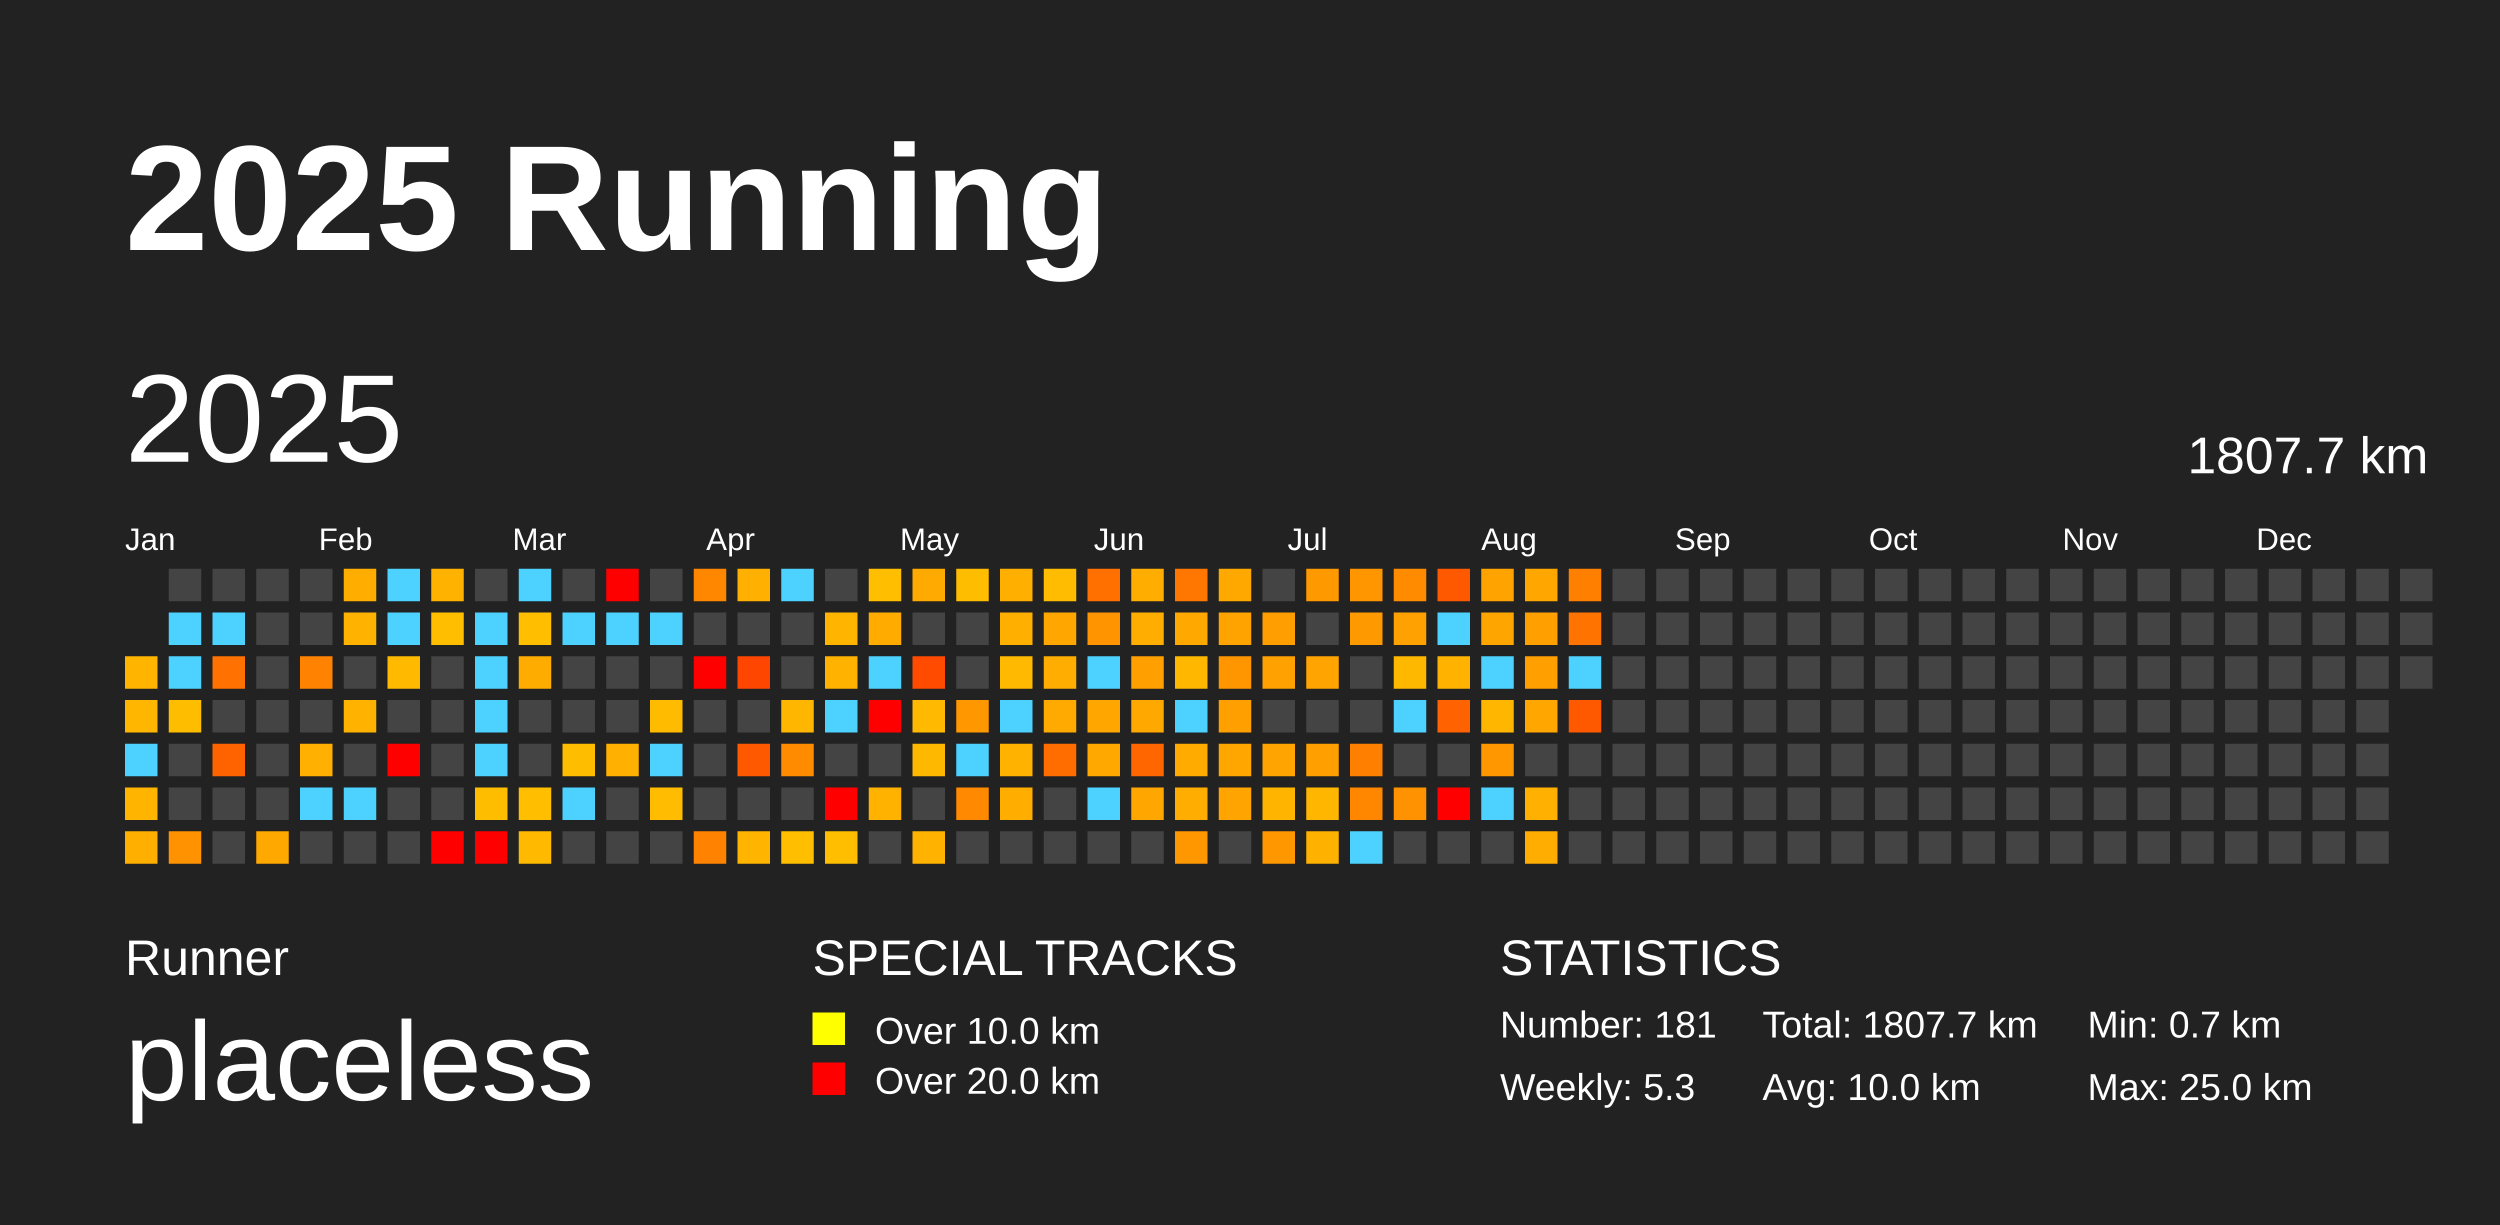
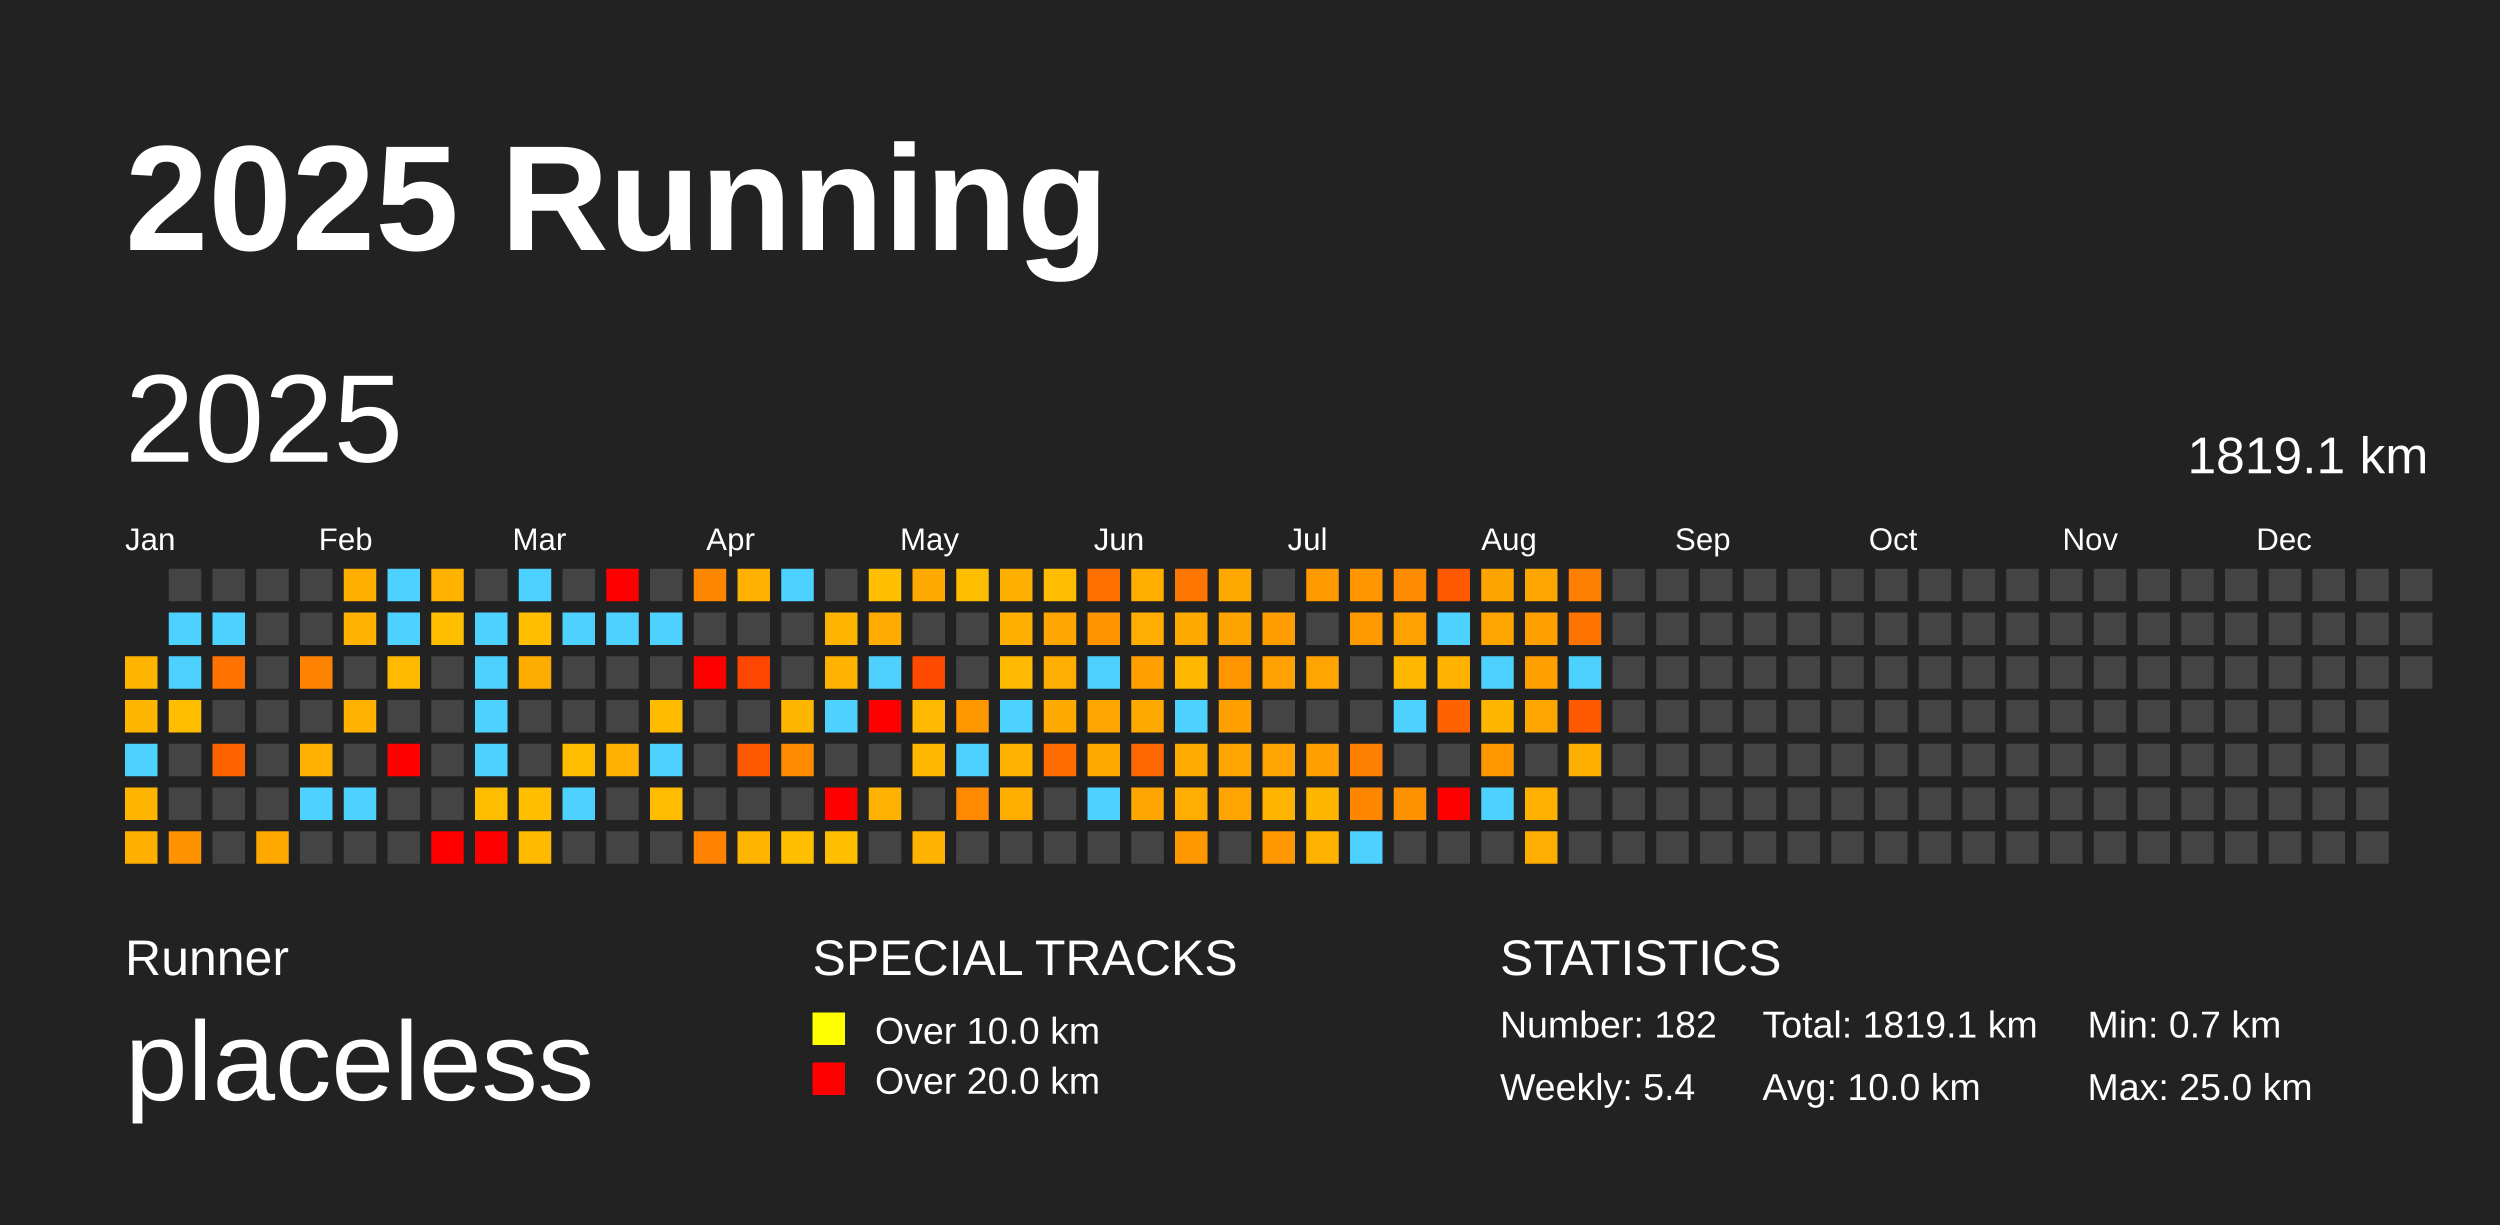
<svg xmlns="http://www.w3.org/2000/svg" baseProfile="full" height="98mm" version="1.1" viewBox="0,0,200,98" width="200mm">
  <defs />
  <rect fill="#222222" height="98" width="200" x="0" y="0" />
  <text fill="#FFFFFF" style="font-size:12px; font-family:Arial; font-weight:bold;" x="10" y="20">2025 Running</text>
  <text fill="#FFFFFF" style="font-size:4px; font-family:Arial" x="10" y="78">Runner</text>
  <text fill="#FFFFFF" style="font-size:9px; font-family:Arial" x="10" y="88">placeless</text>
  <text fill="#FFFFFF" style="font-size:4px; font-family:Arial" x="65" y="78">SPECIAL TRACKS</text>
  <rect fill="yellow" height="2.6" width="2.6" x="65" y="81" />
  <text fill="#FFFFFF" style="font-size:3px; font-family:Arial" x="70" y="83.5">Over 10.0 km</text>
  <rect fill="red" height="2.6" width="2.6" x="65" y="85" />
  <text fill="#FFFFFF" style="font-size:3px; font-family:Arial" x="70" y="87.5">Over 20.0 km</text>
  <text fill="#FFFFFF" style="font-size:4px; font-family:Arial" x="120" y="78">STATISTICS</text>
-   <text fill="#FFFFFF" style="font-size:3px; font-family:Arial" x="120" y="83">Number: 181</text>
-   <text fill="#FFFFFF" style="font-size:3px; font-family:Arial" x="120" y="88">Weekly: 5.3</text>
-   <text fill="#FFFFFF" style="font-size:3px; font-family:Arial" x="141" y="83">Total: 1807.7 km</text>
+   <text fill="#FFFFFF" style="font-size:3px; font-family:Arial" x="120" y="83">Number: 182</text>
+   <text fill="#FFFFFF" style="font-size:3px; font-family:Arial" x="120" y="88">Weekly: 5.4</text>
+   <text fill="#FFFFFF" style="font-size:3px; font-family:Arial" x="141" y="83">Total: 1819.1 km</text>
  <text fill="#FFFFFF" style="font-size:3px; font-family:Arial" x="141" y="88">Avg: 10.0 km</text>
  <text fill="#FFFFFF" style="font-size:3px; font-family:Arial" x="167" y="83">Min: 0.7 km</text>
  <text fill="#FFFFFF" style="font-size:3px; font-family:Arial" x="167" y="88">Max: 25.0 km</text>
  <text dominant-baseline="hanging" fill="#FFFFFF" style="font-size:10.0px; font-family:Arial;" x="10" y="30">2025</text>
-   <text dominant-baseline="hanging" fill="#FFFFFF" style="font-size:4.125px; font-family:Arial;" x="175" y="35">1807.7 km</text>
+   <text dominant-baseline="hanging" fill="#FFFFFF" style="font-size:4.125px; font-family:Arial;" x="175" y="35">1819.1 km</text>
  <text fill="#FFFFFF" style="font-size:2.5px; font-family:Arial" x="10.0" y="44">Jan</text>
  <text fill="#FFFFFF" style="font-size:2.5px; font-family:Arial" x="25.5" y="44">Feb</text>
  <text fill="#FFFFFF" style="font-size:2.5px; font-family:Arial" x="41.0" y="44">Mar</text>
  <text fill="#FFFFFF" style="font-size:2.5px; font-family:Arial" x="56.5" y="44">Apr</text>
  <text fill="#FFFFFF" style="font-size:2.5px; font-family:Arial" x="72.0" y="44">May</text>
  <text fill="#FFFFFF" style="font-size:2.5px; font-family:Arial" x="87.5" y="44">Jun</text>
  <text fill="#FFFFFF" style="font-size:2.5px; font-family:Arial" x="103.0" y="44">Jul</text>
  <text fill="#FFFFFF" style="font-size:2.5px; font-family:Arial" x="118.5" y="44">Aug</text>
  <text fill="#FFFFFF" style="font-size:2.5px; font-family:Arial" x="134.0" y="44">Sep</text>
  <text fill="#FFFFFF" style="font-size:2.5px; font-family:Arial" x="149.5" y="44">Oct</text>
  <text fill="#FFFFFF" style="font-size:2.5px; font-family:Arial" x="165.0" y="44">Nov</text>
  <text fill="#FFFFFF" style="font-size:2.5px; font-family:Arial" x="180.5" y="44">Dec</text>
  <rect fill="#ffb500" height="2.6" width="2.6" x="10.0" y="52.5" />
  <rect fill="#ffb600" height="2.6" width="2.6" x="10.0" y="56.0" />
  <rect fill="#4dd2ff" height="2.6" width="2.6" x="10.0" y="59.5" />
  <rect fill="#ffb400" height="2.6" width="2.6" x="10.0" y="63.0" />
  <rect fill="#ffaf00" height="2.6" width="2.6" x="10.0" y="66.5" />
  <rect fill="#444444" height="2.6" width="2.6" x="13.5" y="45.5" />
  <rect fill="#4dd2ff" height="2.6" width="2.6" x="13.5" y="49.0" />
  <rect fill="#4dd2ff" height="2.6" width="2.6" x="13.5" y="52.5" />
  <rect fill="#ffbd00" height="2.6" width="2.6" x="13.5" y="56.0" />
  <rect fill="#444444" height="2.6" width="2.6" x="13.5" y="59.5" />
  <rect fill="#444444" height="2.6" width="2.6" x="13.5" y="63.0" />
  <rect fill="#ff9200" height="2.6" width="2.6" x="13.5" y="66.5" />
  <rect fill="#444444" height="2.6" width="2.6" x="17.0" y="45.5" />
  <rect fill="#4dd2ff" height="2.6" width="2.6" x="17.0" y="49.0" />
  <rect fill="#ff7100" height="2.6" width="2.6" x="17.0" y="52.5" />
  <rect fill="#444444" height="2.6" width="2.6" x="17.0" y="56.0" />
  <rect fill="#ff6300" height="2.6" width="2.6" x="17.0" y="59.5" />
  <rect fill="#444444" height="2.6" width="2.6" x="17.0" y="63.0" />
  <rect fill="#444444" height="2.6" width="2.6" x="17.0" y="66.5" />
  <rect fill="#444444" height="2.6" width="2.6" x="20.5" y="45.5" />
  <rect fill="#444444" height="2.6" width="2.6" x="20.5" y="49.0" />
  <rect fill="#444444" height="2.6" width="2.6" x="20.5" y="52.5" />
  <rect fill="#444444" height="2.6" width="2.6" x="20.5" y="56.0" />
  <rect fill="#444444" height="2.6" width="2.6" x="20.5" y="59.5" />
  <rect fill="#444444" height="2.6" width="2.6" x="20.5" y="63.0" />
  <rect fill="#ffa800" height="2.6" width="2.6" x="20.5" y="66.5" />
  <rect fill="#444444" height="2.6" width="2.6" x="24.0" y="45.5" />
  <rect fill="#444444" height="2.6" width="2.6" x="24.0" y="49.0" />
  <rect fill="#ff8300" height="2.6" width="2.6" x="24.0" y="52.5" />
  <rect fill="#444444" height="2.6" width="2.6" x="24.0" y="56.0" />
  <rect fill="#ffb000" height="2.6" width="2.6" x="24.0" y="59.5" />
  <rect fill="#4dd2ff" height="2.6" width="2.6" x="24.0" y="63.0" />
  <rect fill="#444444" height="2.6" width="2.6" x="24.0" y="66.5" />
  <rect fill="#ffae00" height="2.6" width="2.6" x="27.5" y="45.5" />
  <rect fill="#ffb200" height="2.6" width="2.6" x="27.5" y="49.0" />
  <rect fill="#444444" height="2.6" width="2.6" x="27.5" y="52.5" />
  <rect fill="#ffb200" height="2.6" width="2.6" x="27.5" y="56.0" />
  <rect fill="#444444" height="2.6" width="2.6" x="27.5" y="59.5" />
  <rect fill="#4dd2ff" height="2.6" width="2.6" x="27.5" y="63.0" />
  <rect fill="#444444" height="2.6" width="2.6" x="27.5" y="66.5" />
  <rect fill="#4dd2ff" height="2.6" width="2.6" x="31.0" y="45.5" />
  <rect fill="#4dd2ff" height="2.6" width="2.6" x="31.0" y="49.0" />
  <rect fill="#ffba00" height="2.6" width="2.6" x="31.0" y="52.5" />
  <rect fill="#444444" height="2.6" width="2.6" x="31.0" y="56.0" />
  <rect fill="red" height="2.6" width="2.6" x="31.0" y="59.5" />
  <rect fill="#444444" height="2.6" width="2.6" x="31.0" y="63.0" />
  <rect fill="#444444" height="2.6" width="2.6" x="31.0" y="66.5" />
  <rect fill="#ffb200" height="2.6" width="2.6" x="34.5" y="45.5" />
  <rect fill="#ffbf00" height="2.6" width="2.6" x="34.5" y="49.0" />
  <rect fill="#444444" height="2.6" width="2.6" x="34.5" y="52.5" />
  <rect fill="#444444" height="2.6" width="2.6" x="34.5" y="56.0" />
  <rect fill="#444444" height="2.6" width="2.6" x="34.5" y="59.5" />
  <rect fill="#444444" height="2.6" width="2.6" x="34.5" y="63.0" />
  <rect fill="red" height="2.6" width="2.6" x="34.5" y="66.5" />
  <rect fill="#444444" height="2.6" width="2.6" x="38.0" y="45.5" />
  <rect fill="#4dd2ff" height="2.6" width="2.6" x="38.0" y="49.0" />
  <rect fill="#4dd2ff" height="2.6" width="2.6" x="38.0" y="52.5" />
  <rect fill="#4dd2ff" height="2.6" width="2.6" x="38.0" y="56.0" />
  <rect fill="#4dd2ff" height="2.6" width="2.6" x="38.0" y="59.5" />
  <rect fill="#ffbd00" height="2.6" width="2.6" x="38.0" y="63.0" />
  <rect fill="red" height="2.6" width="2.6" x="38.0" y="66.5" />
  <rect fill="#4dd2ff" height="2.6" width="2.6" x="41.5" y="45.5" />
  <rect fill="#ffbf00" height="2.6" width="2.6" x="41.5" y="49.0" />
  <rect fill="#ffac00" height="2.6" width="2.6" x="41.5" y="52.5" />
  <rect fill="#444444" height="2.6" width="2.6" x="41.5" y="56.0" />
  <rect fill="#444444" height="2.6" width="2.6" x="41.5" y="59.5" />
  <rect fill="#ffbe00" height="2.6" width="2.6" x="41.5" y="63.0" />
  <rect fill="#ffba00" height="2.6" width="2.6" x="41.5" y="66.5" />
  <rect fill="#444444" height="2.6" width="2.6" x="45.0" y="45.5" />
  <rect fill="#4dd2ff" height="2.6" width="2.6" x="45.0" y="49.0" />
  <rect fill="#444444" height="2.6" width="2.6" x="45.0" y="52.5" />
  <rect fill="#444444" height="2.6" width="2.6" x="45.0" y="56.0" />
  <rect fill="#ffbd00" height="2.6" width="2.6" x="45.0" y="59.5" />
  <rect fill="#4dd2ff" height="2.6" width="2.6" x="45.0" y="63.0" />
  <rect fill="#444444" height="2.6" width="2.6" x="45.0" y="66.5" />
  <rect fill="red" height="2.6" width="2.6" x="48.5" y="45.5" />
  <rect fill="#4dd2ff" height="2.6" width="2.6" x="48.5" y="49.0" />
  <rect fill="#444444" height="2.6" width="2.6" x="48.5" y="52.5" />
  <rect fill="#444444" height="2.6" width="2.6" x="48.5" y="56.0" />
  <rect fill="#ffb000" height="2.6" width="2.6" x="48.5" y="59.5" />
  <rect fill="#444444" height="2.6" width="2.6" x="48.5" y="63.0" />
  <rect fill="#444444" height="2.6" width="2.6" x="48.5" y="66.5" />
  <rect fill="#444444" height="2.6" width="2.6" x="52.0" y="45.5" />
  <rect fill="#4dd2ff" height="2.6" width="2.6" x="52.0" y="49.0" />
  <rect fill="#444444" height="2.6" width="2.6" x="52.0" y="52.5" />
  <rect fill="#ffbb00" height="2.6" width="2.6" x="52.0" y="56.0" />
  <rect fill="#4dd2ff" height="2.6" width="2.6" x="52.0" y="59.5" />
  <rect fill="#ffbc00" height="2.6" width="2.6" x="52.0" y="63.0" />
  <rect fill="#444444" height="2.6" width="2.6" x="52.0" y="66.5" />
  <rect fill="#ff8700" height="2.6" width="2.6" x="55.5" y="45.5" />
  <rect fill="#444444" height="2.6" width="2.6" x="55.5" y="49.0" />
  <rect fill="red" height="2.6" width="2.6" x="55.5" y="52.5" />
  <rect fill="#444444" height="2.6" width="2.6" x="55.5" y="56.0" />
  <rect fill="#444444" height="2.6" width="2.6" x="55.5" y="59.5" />
  <rect fill="#444444" height="2.6" width="2.6" x="55.5" y="63.0" />
  <rect fill="#ff8300" height="2.6" width="2.6" x="55.5" y="66.5" />
  <rect fill="#ffb000" height="2.6" width="2.6" x="59.0" y="45.5" />
  <rect fill="#444444" height="2.6" width="2.6" x="59.0" y="49.0" />
  <rect fill="#ff4600" height="2.6" width="2.6" x="59.0" y="52.5" />
  <rect fill="#444444" height="2.6" width="2.6" x="59.0" y="56.0" />
  <rect fill="#ff5900" height="2.6" width="2.6" x="59.0" y="59.5" />
  <rect fill="#444444" height="2.6" width="2.6" x="59.0" y="63.0" />
  <rect fill="#ffb400" height="2.6" width="2.6" x="59.0" y="66.5" />
  <rect fill="#4dd2ff" height="2.6" width="2.6" x="62.5" y="45.5" />
  <rect fill="#444444" height="2.6" width="2.6" x="62.5" y="49.0" />
  <rect fill="#444444" height="2.6" width="2.6" x="62.5" y="52.5" />
  <rect fill="#ffb600" height="2.6" width="2.6" x="62.5" y="56.0" />
  <rect fill="#ff8b00" height="2.6" width="2.6" x="62.5" y="59.5" />
  <rect fill="#444444" height="2.6" width="2.6" x="62.5" y="63.0" />
  <rect fill="#ffbf00" height="2.6" width="2.6" x="62.5" y="66.5" />
  <rect fill="#444444" height="2.6" width="2.6" x="66.0" y="45.5" />
  <rect fill="#ffb500" height="2.6" width="2.6" x="66.0" y="49.0" />
  <rect fill="#ffb200" height="2.6" width="2.6" x="66.0" y="52.5" />
  <rect fill="#4dd2ff" height="2.6" width="2.6" x="66.0" y="56.0" />
  <rect fill="#444444" height="2.6" width="2.6" x="66.0" y="59.5" />
  <rect fill="red" height="2.6" width="2.6" x="66.0" y="63.0" />
  <rect fill="#ffbf00" height="2.6" width="2.6" x="66.0" y="66.5" />
  <rect fill="#ffbf00" height="2.6" width="2.6" x="69.5" y="45.5" />
  <rect fill="#ffab00" height="2.6" width="2.6" x="69.5" y="49.0" />
  <rect fill="#4dd2ff" height="2.6" width="2.6" x="69.5" y="52.5" />
  <rect fill="red" height="2.6" width="2.6" x="69.5" y="56.0" />
  <rect fill="#444444" height="2.6" width="2.6" x="69.5" y="59.5" />
  <rect fill="#ffb200" height="2.6" width="2.6" x="69.5" y="63.0" />
  <rect fill="#444444" height="2.6" width="2.6" x="69.5" y="66.5" />
  <rect fill="#ffaa00" height="2.6" width="2.6" x="73.0" y="45.5" />
  <rect fill="#444444" height="2.6" width="2.6" x="73.0" y="49.0" />
  <rect fill="#ff4b00" height="2.6" width="2.6" x="73.0" y="52.5" />
  <rect fill="#ffb900" height="2.6" width="2.6" x="73.0" y="56.0" />
  <rect fill="#ffb800" height="2.6" width="2.6" x="73.0" y="59.5" />
  <rect fill="#444444" height="2.6" width="2.6" x="73.0" y="63.0" />
  <rect fill="#ffb300" height="2.6" width="2.6" x="73.0" y="66.5" />
  <rect fill="#ffbd00" height="2.6" width="2.6" x="76.5" y="45.5" />
  <rect fill="#444444" height="2.6" width="2.6" x="76.5" y="49.0" />
  <rect fill="#444444" height="2.6" width="2.6" x="76.5" y="52.5" />
  <rect fill="#ff9700" height="2.6" width="2.6" x="76.5" y="56.0" />
  <rect fill="#4dd2ff" height="2.6" width="2.6" x="76.5" y="59.5" />
  <rect fill="#ff8900" height="2.6" width="2.6" x="76.5" y="63.0" />
  <rect fill="#444444" height="2.6" width="2.6" x="76.5" y="66.5" />
  <rect fill="#ffaf00" height="2.6" width="2.6" x="80.0" y="45.5" />
  <rect fill="#ffaf00" height="2.6" width="2.6" x="80.0" y="49.0" />
  <rect fill="#ffb900" height="2.6" width="2.6" x="80.0" y="52.5" />
  <rect fill="#4dd2ff" height="2.6" width="2.6" x="80.0" y="56.0" />
  <rect fill="#ffb300" height="2.6" width="2.6" x="80.0" y="59.5" />
  <rect fill="#ffae00" height="2.6" width="2.6" x="80.0" y="63.0" />
  <rect fill="#444444" height="2.6" width="2.6" x="80.0" y="66.5" />
  <rect fill="#ffbc00" height="2.6" width="2.6" x="83.5" y="45.5" />
  <rect fill="#ffa700" height="2.6" width="2.6" x="83.5" y="49.0" />
  <rect fill="#ffad00" height="2.6" width="2.6" x="83.5" y="52.5" />
  <rect fill="#ffaa00" height="2.6" width="2.6" x="83.5" y="56.0" />
  <rect fill="#ff6c00" height="2.6" width="2.6" x="83.5" y="59.5" />
  <rect fill="#444444" height="2.6" width="2.6" x="83.5" y="63.0" />
  <rect fill="#444444" height="2.6" width="2.6" x="83.5" y="66.5" />
  <rect fill="#ff7000" height="2.6" width="2.6" x="87.0" y="45.5" />
  <rect fill="#ff9400" height="2.6" width="2.6" x="87.0" y="49.0" />
  <rect fill="#4dd2ff" height="2.6" width="2.6" x="87.0" y="52.5" />
  <rect fill="#ffa700" height="2.6" width="2.6" x="87.0" y="56.0" />
  <rect fill="#ffa800" height="2.6" width="2.6" x="87.0" y="59.5" />
  <rect fill="#4dd2ff" height="2.6" width="2.6" x="87.0" y="63.0" />
  <rect fill="#444444" height="2.6" width="2.6" x="87.0" y="66.5" />
  <rect fill="#ffae00" height="2.6" width="2.6" x="90.5" y="45.5" />
  <rect fill="#ffad00" height="2.6" width="2.6" x="90.5" y="49.0" />
  <rect fill="#ff9f00" height="2.6" width="2.6" x="90.5" y="52.5" />
  <rect fill="#ffa800" height="2.6" width="2.6" x="90.5" y="56.0" />
  <rect fill="#ff6600" height="2.6" width="2.6" x="90.5" y="59.5" />
  <rect fill="#ffa700" height="2.6" width="2.6" x="90.5" y="63.0" />
  <rect fill="#444444" height="2.6" width="2.6" x="90.5" y="66.5" />
  <rect fill="#ff7600" height="2.6" width="2.6" x="94.0" y="45.5" />
  <rect fill="#ffa900" height="2.6" width="2.6" x="94.0" y="49.0" />
  <rect fill="#ffb700" height="2.6" width="2.6" x="94.0" y="52.5" />
  <rect fill="#4dd2ff" height="2.6" width="2.6" x="94.0" y="56.0" />
  <rect fill="#ffab00" height="2.6" width="2.6" x="94.0" y="59.5" />
  <rect fill="#ffad00" height="2.6" width="2.6" x="94.0" y="63.0" />
  <rect fill="#ff9800" height="2.6" width="2.6" x="94.0" y="66.5" />
  <rect fill="#ffa800" height="2.6" width="2.6" x="97.5" y="45.5" />
  <rect fill="#ffa300" height="2.6" width="2.6" x="97.5" y="49.0" />
  <rect fill="#ff9600" height="2.6" width="2.6" x="97.5" y="52.5" />
  <rect fill="#ffa000" height="2.6" width="2.6" x="97.5" y="56.0" />
  <rect fill="#ffa600" height="2.6" width="2.6" x="97.5" y="59.5" />
  <rect fill="#ffa400" height="2.6" width="2.6" x="97.5" y="63.0" />
  <rect fill="#444444" height="2.6" width="2.6" x="97.5" y="66.5" />
  <rect fill="#444444" height="2.6" width="2.6" x="101.0" y="45.5" />
  <rect fill="#ff9e00" height="2.6" width="2.6" x="101.0" y="49.0" />
  <rect fill="#ffa100" height="2.6" width="2.6" x="101.0" y="52.5" />
  <rect fill="#444444" height="2.6" width="2.6" x="101.0" y="56.0" />
  <rect fill="#ffa400" height="2.6" width="2.6" x="101.0" y="59.5" />
  <rect fill="#ffb500" height="2.6" width="2.6" x="101.0" y="63.0" />
  <rect fill="#ff9800" height="2.6" width="2.6" x="101.0" y="66.5" />
  <rect fill="#ff9900" height="2.6" width="2.6" x="104.5" y="45.5" />
  <rect fill="#444444" height="2.6" width="2.6" x="104.5" y="49.0" />
  <rect fill="#ffa400" height="2.6" width="2.6" x="104.5" y="52.5" />
  <rect fill="#444444" height="2.6" width="2.6" x="104.5" y="56.0" />
  <rect fill="#ff9f00" height="2.6" width="2.6" x="104.5" y="59.5" />
  <rect fill="#ffb600" height="2.6" width="2.6" x="104.5" y="63.0" />
  <rect fill="#ffb100" height="2.6" width="2.6" x="104.5" y="66.5" />
  <rect fill="#ff9600" height="2.6" width="2.6" x="108.0" y="45.5" />
  <rect fill="#ff9900" height="2.6" width="2.6" x="108.0" y="49.0" />
  <rect fill="#444444" height="2.6" width="2.6" x="108.0" y="52.5" />
  <rect fill="#444444" height="2.6" width="2.6" x="108.0" y="56.0" />
  <rect fill="#ff8000" height="2.6" width="2.6" x="108.0" y="59.5" />
  <rect fill="#ff8700" height="2.6" width="2.6" x="108.0" y="63.0" />
  <rect fill="#4dd2ff" height="2.6" width="2.6" x="108.0" y="66.5" />
  <rect fill="#ff8c00" height="2.6" width="2.6" x="111.5" y="45.5" />
  <rect fill="#ffa100" height="2.6" width="2.6" x="111.5" y="49.0" />
  <rect fill="#ffb800" height="2.6" width="2.6" x="111.5" y="52.5" />
  <rect fill="#4dd2ff" height="2.6" width="2.6" x="111.5" y="56.0" />
  <rect fill="#444444" height="2.6" width="2.6" x="111.5" y="59.5" />
  <rect fill="#ff9200" height="2.6" width="2.6" x="111.5" y="63.0" />
  <rect fill="#444444" height="2.6" width="2.6" x="111.5" y="66.5" />
  <rect fill="#ff5900" height="2.6" width="2.6" x="115.0" y="45.5" />
  <rect fill="#4dd2ff" height="2.6" width="2.6" x="115.0" y="49.0" />
  <rect fill="#ffb300" height="2.6" width="2.6" x="115.0" y="52.5" />
  <rect fill="#ff6200" height="2.6" width="2.6" x="115.0" y="56.0" />
  <rect fill="#444444" height="2.6" width="2.6" x="115.0" y="59.5" />
  <rect fill="red" height="2.6" width="2.6" x="115.0" y="63.0" />
  <rect fill="#444444" height="2.6" width="2.6" x="115.0" y="66.5" />
  <rect fill="#ffa300" height="2.6" width="2.6" x="118.5" y="45.5" />
  <rect fill="#ffa500" height="2.6" width="2.6" x="118.5" y="49.0" />
  <rect fill="#4dd2ff" height="2.6" width="2.6" x="118.5" y="52.5" />
  <rect fill="#ffb600" height="2.6" width="2.6" x="118.5" y="56.0" />
  <rect fill="#ff9800" height="2.6" width="2.6" x="118.5" y="59.5" />
  <rect fill="#4dd2ff" height="2.6" width="2.6" x="118.5" y="63.0" />
  <rect fill="#444444" height="2.6" width="2.6" x="118.5" y="66.5" />
  <rect fill="#ffa600" height="2.6" width="2.6" x="122.0" y="45.5" />
  <rect fill="#ffa000" height="2.6" width="2.6" x="122.0" y="49.0" />
  <rect fill="#ffa000" height="2.6" width="2.6" x="122.0" y="52.5" />
  <rect fill="#ffa600" height="2.6" width="2.6" x="122.0" y="56.0" />
  <rect fill="#444444" height="2.6" width="2.6" x="122.0" y="59.5" />
  <rect fill="#ffb000" height="2.6" width="2.6" x="122.0" y="63.0" />
  <rect fill="#ffad00" height="2.6" width="2.6" x="122.0" y="66.5" />
  <rect fill="#ff8000" height="2.6" width="2.6" x="125.5" y="45.5" />
  <rect fill="#ff7300" height="2.6" width="2.6" x="125.5" y="49.0" />
  <rect fill="#4dd2ff" height="2.6" width="2.6" x="125.5" y="52.5" />
  <rect fill="#ff5900" height="2.6" width="2.6" x="125.5" y="56.0" />
-   <rect fill="#444444" height="2.6" width="2.6" x="125.5" y="59.5" />
+   <rect fill="#ffaf00" height="2.6" width="2.6" x="125.5" y="59.5" />
  <rect fill="#444444" height="2.6" width="2.6" x="125.5" y="63.0" />
  <rect fill="#444444" height="2.6" width="2.6" x="125.5" y="66.5" />
  <rect fill="#444444" height="2.6" width="2.6" x="129.0" y="45.5" />
  <rect fill="#444444" height="2.6" width="2.6" x="129.0" y="49.0" />
  <rect fill="#444444" height="2.6" width="2.6" x="129.0" y="52.5" />
  <rect fill="#444444" height="2.6" width="2.6" x="129.0" y="56.0" />
  <rect fill="#444444" height="2.6" width="2.6" x="129.0" y="59.5" />
  <rect fill="#444444" height="2.6" width="2.6" x="129.0" y="63.0" />
  <rect fill="#444444" height="2.6" width="2.6" x="129.0" y="66.5" />
  <rect fill="#444444" height="2.6" width="2.6" x="132.5" y="45.5" />
  <rect fill="#444444" height="2.6" width="2.6" x="132.5" y="49.0" />
  <rect fill="#444444" height="2.6" width="2.6" x="132.5" y="52.5" />
  <rect fill="#444444" height="2.6" width="2.6" x="132.5" y="56.0" />
  <rect fill="#444444" height="2.6" width="2.6" x="132.5" y="59.5" />
  <rect fill="#444444" height="2.6" width="2.6" x="132.5" y="63.0" />
  <rect fill="#444444" height="2.6" width="2.6" x="132.5" y="66.5" />
  <rect fill="#444444" height="2.6" width="2.6" x="136.0" y="45.5" />
  <rect fill="#444444" height="2.6" width="2.6" x="136.0" y="49.0" />
  <rect fill="#444444" height="2.6" width="2.6" x="136.0" y="52.5" />
  <rect fill="#444444" height="2.6" width="2.6" x="136.0" y="56.0" />
  <rect fill="#444444" height="2.6" width="2.6" x="136.0" y="59.5" />
  <rect fill="#444444" height="2.6" width="2.6" x="136.0" y="63.0" />
  <rect fill="#444444" height="2.6" width="2.6" x="136.0" y="66.5" />
  <rect fill="#444444" height="2.6" width="2.6" x="139.5" y="45.5" />
  <rect fill="#444444" height="2.6" width="2.6" x="139.5" y="49.0" />
  <rect fill="#444444" height="2.6" width="2.6" x="139.5" y="52.5" />
  <rect fill="#444444" height="2.6" width="2.6" x="139.5" y="56.0" />
  <rect fill="#444444" height="2.6" width="2.6" x="139.5" y="59.5" />
  <rect fill="#444444" height="2.6" width="2.6" x="139.5" y="63.0" />
  <rect fill="#444444" height="2.6" width="2.6" x="139.5" y="66.5" />
  <rect fill="#444444" height="2.6" width="2.6" x="143.0" y="45.5" />
  <rect fill="#444444" height="2.6" width="2.6" x="143.0" y="49.0" />
  <rect fill="#444444" height="2.6" width="2.6" x="143.0" y="52.5" />
  <rect fill="#444444" height="2.6" width="2.6" x="143.0" y="56.0" />
  <rect fill="#444444" height="2.6" width="2.6" x="143.0" y="59.5" />
  <rect fill="#444444" height="2.6" width="2.6" x="143.0" y="63.0" />
  <rect fill="#444444" height="2.6" width="2.6" x="143.0" y="66.5" />
  <rect fill="#444444" height="2.6" width="2.6" x="146.5" y="45.5" />
  <rect fill="#444444" height="2.6" width="2.6" x="146.5" y="49.0" />
  <rect fill="#444444" height="2.6" width="2.6" x="146.5" y="52.5" />
  <rect fill="#444444" height="2.6" width="2.6" x="146.5" y="56.0" />
  <rect fill="#444444" height="2.6" width="2.6" x="146.5" y="59.5" />
  <rect fill="#444444" height="2.6" width="2.6" x="146.5" y="63.0" />
  <rect fill="#444444" height="2.6" width="2.6" x="146.5" y="66.5" />
  <rect fill="#444444" height="2.6" width="2.6" x="150.0" y="45.5" />
  <rect fill="#444444" height="2.6" width="2.6" x="150.0" y="49.0" />
  <rect fill="#444444" height="2.6" width="2.6" x="150.0" y="52.5" />
  <rect fill="#444444" height="2.6" width="2.6" x="150.0" y="56.0" />
  <rect fill="#444444" height="2.6" width="2.6" x="150.0" y="59.5" />
  <rect fill="#444444" height="2.6" width="2.6" x="150.0" y="63.0" />
  <rect fill="#444444" height="2.6" width="2.6" x="150.0" y="66.5" />
  <rect fill="#444444" height="2.6" width="2.6" x="153.5" y="45.5" />
  <rect fill="#444444" height="2.6" width="2.6" x="153.5" y="49.0" />
  <rect fill="#444444" height="2.6" width="2.6" x="153.5" y="52.5" />
  <rect fill="#444444" height="2.6" width="2.6" x="153.5" y="56.0" />
  <rect fill="#444444" height="2.6" width="2.6" x="153.5" y="59.5" />
  <rect fill="#444444" height="2.6" width="2.6" x="153.5" y="63.0" />
  <rect fill="#444444" height="2.6" width="2.6" x="153.5" y="66.5" />
  <rect fill="#444444" height="2.6" width="2.6" x="157.0" y="45.5" />
  <rect fill="#444444" height="2.6" width="2.6" x="157.0" y="49.0" />
  <rect fill="#444444" height="2.6" width="2.6" x="157.0" y="52.5" />
  <rect fill="#444444" height="2.6" width="2.6" x="157.0" y="56.0" />
  <rect fill="#444444" height="2.6" width="2.6" x="157.0" y="59.5" />
  <rect fill="#444444" height="2.6" width="2.6" x="157.0" y="63.0" />
  <rect fill="#444444" height="2.6" width="2.6" x="157.0" y="66.5" />
  <rect fill="#444444" height="2.6" width="2.6" x="160.5" y="45.5" />
  <rect fill="#444444" height="2.6" width="2.6" x="160.5" y="49.0" />
  <rect fill="#444444" height="2.6" width="2.6" x="160.5" y="52.5" />
  <rect fill="#444444" height="2.6" width="2.6" x="160.5" y="56.0" />
  <rect fill="#444444" height="2.6" width="2.6" x="160.5" y="59.5" />
  <rect fill="#444444" height="2.6" width="2.6" x="160.5" y="63.0" />
  <rect fill="#444444" height="2.6" width="2.6" x="160.5" y="66.5" />
  <rect fill="#444444" height="2.6" width="2.6" x="164.0" y="45.5" />
  <rect fill="#444444" height="2.6" width="2.6" x="164.0" y="49.0" />
  <rect fill="#444444" height="2.6" width="2.6" x="164.0" y="52.5" />
  <rect fill="#444444" height="2.6" width="2.6" x="164.0" y="56.0" />
  <rect fill="#444444" height="2.6" width="2.6" x="164.0" y="59.5" />
  <rect fill="#444444" height="2.6" width="2.6" x="164.0" y="63.0" />
  <rect fill="#444444" height="2.6" width="2.6" x="164.0" y="66.5" />
  <rect fill="#444444" height="2.6" width="2.6" x="167.5" y="45.5" />
  <rect fill="#444444" height="2.6" width="2.6" x="167.5" y="49.0" />
  <rect fill="#444444" height="2.6" width="2.6" x="167.5" y="52.5" />
  <rect fill="#444444" height="2.6" width="2.6" x="167.5" y="56.0" />
  <rect fill="#444444" height="2.6" width="2.6" x="167.5" y="59.5" />
  <rect fill="#444444" height="2.6" width="2.6" x="167.5" y="63.0" />
  <rect fill="#444444" height="2.6" width="2.6" x="167.5" y="66.5" />
  <rect fill="#444444" height="2.6" width="2.6" x="171.0" y="45.5" />
  <rect fill="#444444" height="2.6" width="2.6" x="171.0" y="49.0" />
  <rect fill="#444444" height="2.6" width="2.6" x="171.0" y="52.5" />
  <rect fill="#444444" height="2.6" width="2.6" x="171.0" y="56.0" />
  <rect fill="#444444" height="2.6" width="2.6" x="171.0" y="59.5" />
  <rect fill="#444444" height="2.6" width="2.6" x="171.0" y="63.0" />
  <rect fill="#444444" height="2.6" width="2.6" x="171.0" y="66.5" />
  <rect fill="#444444" height="2.6" width="2.6" x="174.5" y="45.5" />
  <rect fill="#444444" height="2.6" width="2.6" x="174.5" y="49.0" />
  <rect fill="#444444" height="2.6" width="2.6" x="174.5" y="52.5" />
  <rect fill="#444444" height="2.6" width="2.6" x="174.5" y="56.0" />
  <rect fill="#444444" height="2.6" width="2.6" x="174.5" y="59.5" />
  <rect fill="#444444" height="2.6" width="2.6" x="174.5" y="63.0" />
  <rect fill="#444444" height="2.6" width="2.6" x="174.5" y="66.5" />
  <rect fill="#444444" height="2.6" width="2.6" x="178.0" y="45.5" />
  <rect fill="#444444" height="2.6" width="2.6" x="178.0" y="49.0" />
  <rect fill="#444444" height="2.6" width="2.6" x="178.0" y="52.5" />
  <rect fill="#444444" height="2.6" width="2.6" x="178.0" y="56.0" />
  <rect fill="#444444" height="2.6" width="2.6" x="178.0" y="59.5" />
  <rect fill="#444444" height="2.6" width="2.6" x="178.0" y="63.0" />
  <rect fill="#444444" height="2.6" width="2.6" x="178.0" y="66.5" />
  <rect fill="#444444" height="2.6" width="2.6" x="181.5" y="45.5" />
  <rect fill="#444444" height="2.6" width="2.6" x="181.5" y="49.0" />
  <rect fill="#444444" height="2.6" width="2.6" x="181.5" y="52.5" />
  <rect fill="#444444" height="2.6" width="2.6" x="181.5" y="56.0" />
  <rect fill="#444444" height="2.6" width="2.6" x="181.5" y="59.5" />
  <rect fill="#444444" height="2.6" width="2.6" x="181.5" y="63.0" />
  <rect fill="#444444" height="2.6" width="2.6" x="181.5" y="66.5" />
  <rect fill="#444444" height="2.6" width="2.6" x="185.0" y="45.5" />
  <rect fill="#444444" height="2.6" width="2.6" x="185.0" y="49.0" />
  <rect fill="#444444" height="2.6" width="2.6" x="185.0" y="52.5" />
  <rect fill="#444444" height="2.6" width="2.6" x="185.0" y="56.0" />
  <rect fill="#444444" height="2.6" width="2.6" x="185.0" y="59.5" />
  <rect fill="#444444" height="2.6" width="2.6" x="185.0" y="63.0" />
  <rect fill="#444444" height="2.6" width="2.6" x="185.0" y="66.5" />
  <rect fill="#444444" height="2.6" width="2.6" x="188.5" y="45.5" />
  <rect fill="#444444" height="2.6" width="2.6" x="188.5" y="49.0" />
  <rect fill="#444444" height="2.6" width="2.6" x="188.5" y="52.5" />
  <rect fill="#444444" height="2.6" width="2.6" x="188.5" y="56.0" />
  <rect fill="#444444" height="2.6" width="2.6" x="188.5" y="59.5" />
  <rect fill="#444444" height="2.6" width="2.6" x="188.5" y="63.0" />
  <rect fill="#444444" height="2.6" width="2.6" x="188.5" y="66.5" />
  <rect fill="#444444" height="2.6" width="2.6" x="192.0" y="45.5" />
  <rect fill="#444444" height="2.6" width="2.6" x="192.0" y="49.0" />
  <rect fill="#444444" height="2.6" width="2.6" x="192.0" y="52.5" />
</svg>
